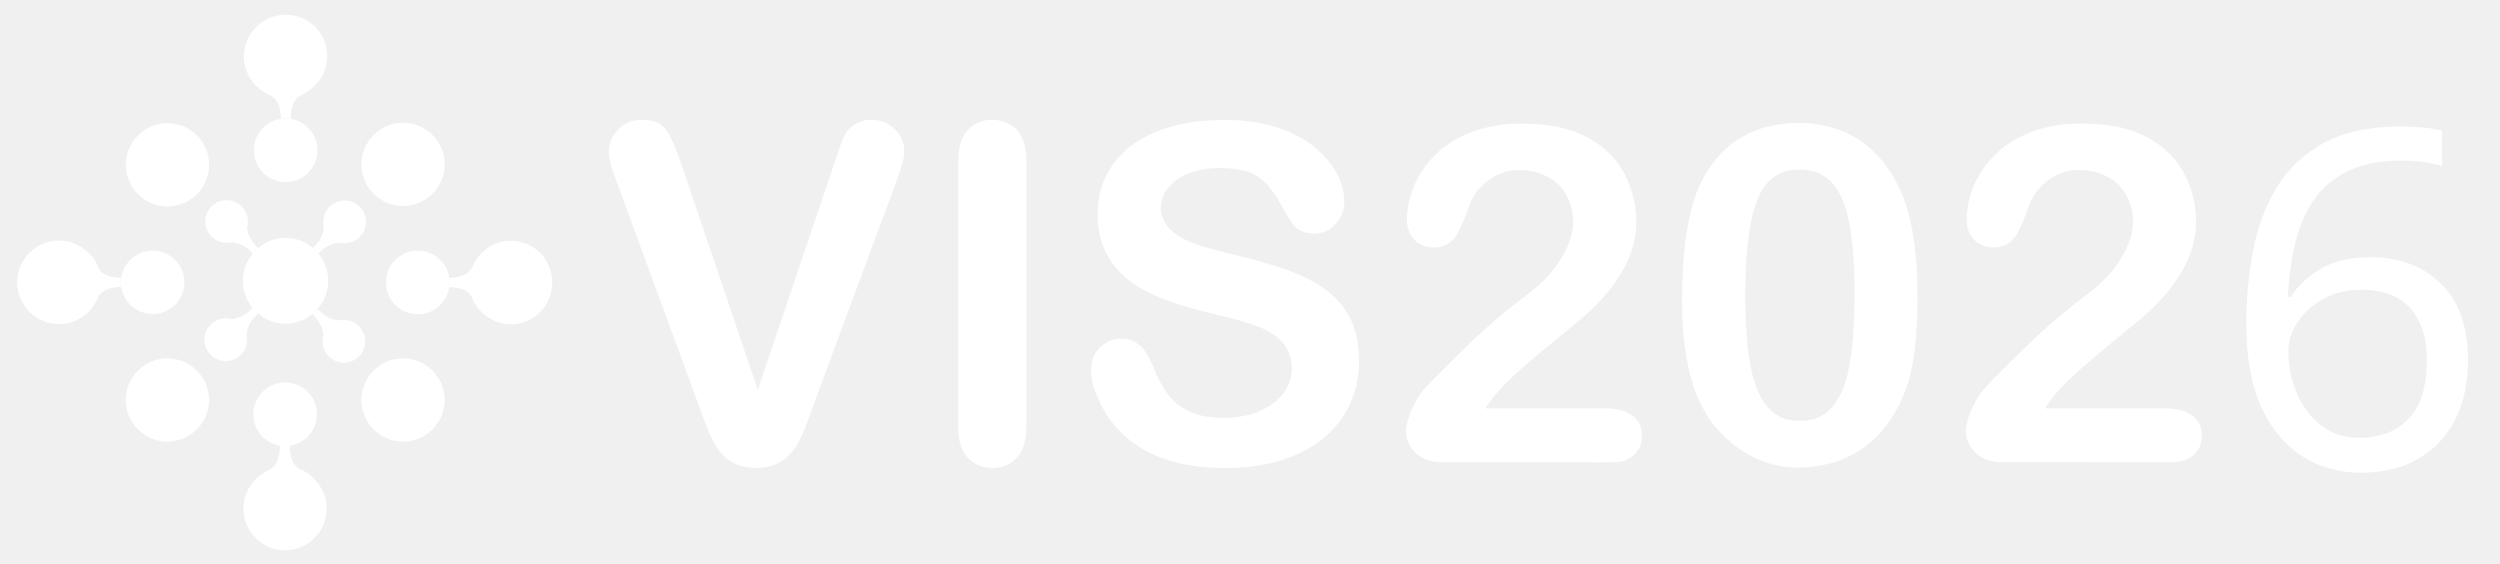
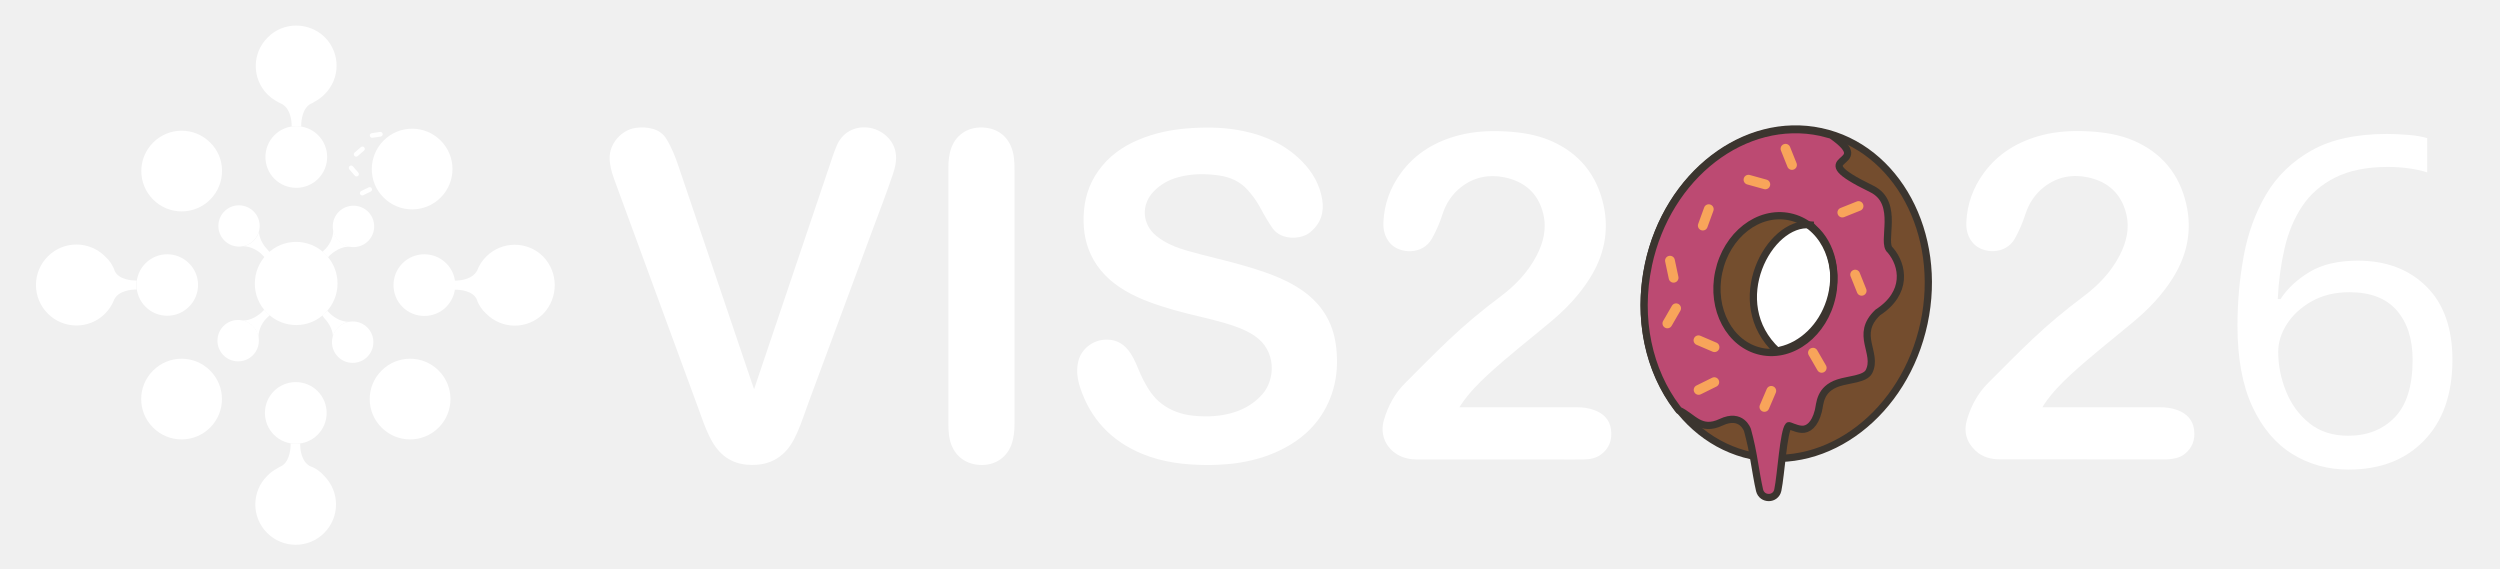
- <svg xmlns="http://www.w3.org/2000/svg" id="Layer_1" version="1.1" viewBox="0 0 482.43 108.7">
+ <svg xmlns="http://www.w3.org/2000/svg" id="Layer_1" version="1.1" viewBox="0 0 497.56 113.18">
  <defs>
    <style>
+       .st0 {
+         fill: none;
+       }
+ 
      .st0, .st1 {
-         fill: #ffffff;
+         stroke: #3b352f;
+         stroke-miterlimit: 10;
+         stroke-width: 1.44px;
      }

      .st2 {
-         fill: #ffffff;
+         fill: #bd4a72;
      }

-       .st3, .st1 {
-         isolation: isolate;
+       .st3 {
+         fill: #744d2e;
      }

-       .st4 {
-         fill: #ffffff;
+       .st4, .st5 {
+         fill: #df6826;
      }

-       .st1 {
+       .st6 {
+         fill: #693a19;
+       }
+ 
+       .st7 {
+         fill: #744e2e;
+       }
+ 
+       .st8, .st1 {
+         fill: #fff;
+       }
+ 
+       .st9 {
+         fill: #f8a45a;
+       }
+ 
+       .st10 {
+         fill: #bc4a72;
+       }
+ 
+       .st5 {
        font-family: ArialRoundedMTBold, 'Arial Rounded MT Bold';
        font-size: 91px;
      }

-       .st5 {
+       .white {
        fill: #ffffff;
      }
    </style>
  </defs>
-   <g id="Layer_2">
-     <g id="Group_21">
-       <g id="Graphic_681">
-         <path class="st0" d="M23.37,53.59h-.15c-.89,0-3.43-.18-4.23-1.9-.36-1.11-1.02-2.1-1.9-2.88-3.14-3.16-8.23-3.18-11.39-.04s-3.18,8.23-.04,11.39,8.23,3.18,11.39.04c.8-.8,1.44-1.77,1.84-2.83.89-1.81,3.5-1.99,4.42-1.99h.05c-.08-.58-.08-1.19,0-1.79" />
-       </g>
-       <g id="Graphic_651">
-         <path class="st0" d="M57.8,90.51c-1.72-.99-1.9-3.43-1.9-4.33v-.16c-.64.09-1.28.09-1.9-.02v.26c0,.99-.27,3.69-2.15,4.42-.16.07-.31.16-.46.27-.77.4-1.46.91-2.06,1.53-3.14,3.14-3.14,8.21,0,11.35,3.14,3.14,8.21,3.14,11.35,0s3.14-8.21,0-11.35h0c-.76-.89-1.76-1.59-2.88-1.97" />
-       </g>
-       <g id="Graphic_621">
-         <path class="st0" d="M104.27,48.83c-3.12-3.14-8.19-3.14-11.33-.02-.8.8-1.42,1.75-1.82,2.81-.99,1.81-3.5,1.99-4.42,1.99h-.04c.09.6.09,1.2,0,1.81h.15c.89,0,3.43.18,4.23,1.9.36,1.11,1.02,2.1,1.9,2.88,3.1,3.14,8.16,3.16,11.3.05.02-.02.04-.04.05-.05,3.04-3.18,3.04-8.2-.02-11.37" />
-       </g>
-       <g id="Graphic_591">
-         <path class="st0" d="M49.43,5.23c-3.14,3.1-3.16,8.16-.05,11.3.02.02.04.04.05.05.89.89,1.9,1.44,2.88,1.9,1.72.99,1.9,3.43,1.9,4.33v.13c.64-.09,1.28-.09,1.9.02v-.24c0-.99.27-3.69,2.15-4.42.16-.07.31-.16.46-.27.77-.4,1.46-.91,2.06-1.53,3.14-3.1,3.16-8.16.05-11.3-.02-.02-.04-.04-.05-.05-3.16-3.08-8.29-3.08-11.35.08" />
-       </g>
-       <g id="Graphic_561">
-         <path class="st5" d="M37.99,37.48c-3.14,3.14-8.21,3.14-11.35,0-3.14-3.14-3.14-8.21,0-11.35s8.21-3.14,11.35,0h0c3.15,3.06,3.15,8.19,0,11.35" />
-       </g>
-       <g id="Graphic_531">
-         <path class="st5" d="M72.11,71.51c3.14-3.14,8.21-3.14,11.35,0s3.14,8.21,0,11.35-8.21,3.14-11.35,0h0c-3.14-3.1-3.16-8.16-.05-11.3.02-.01.03-.03.05-.05" />
-       </g>
-       <g id="Graphic_501">
-         <path class="st5" d="M72.11,26.04c3.14-3.14,8.21-3.14,11.35,0s3.14,8.21,0,11.35c-3.14,3.14-8.21,3.14-11.35,0h0c-3.14-3.07-3.14-8.2,0-11.35" />
-       </g>
-       <g id="Graphic_471">
-         <path class="st5" d="M26.63,71.51c3.14-3.14,8.21-3.14,11.35,0s3.14,8.21,0,11.35-8.21,3.14-11.35,0h0c-3.14-3.1-3.16-8.16-.05-11.3.02-.01.04-.03.05-.05" />
-       </g>
-       <g id="Graphic_441">
-         <path class="st0" d="M33.77,58.81c-2.39,2.39-6.26,2.39-8.65,0s-2.39-6.26,0-8.65,6.26-2.39,8.65,0h0c2.41,2.34,2.41,6.26,0,8.65" />
-       </g>
-       <g id="Graphic_411">
-         <path class="st0" d="M59.47,33.35c-2.39,2.39-6.3,2.39-8.69,0s-2.39-6.3,0-8.69,6.3-2.39,8.69,0h0c2.39,2.39,2.41,6.26.02,8.67l-.02.02" />
-       </g>
-       <g id="Graphic_381">
-         <path class="st0" d="M84.96,58.85c-2.39,2.39-6.3,2.39-8.69,0s-2.39-6.3,0-8.69,6.3-2.39,8.69,0h0c2.41,2.34,2.41,6.26,0,8.69" />
-       </g>
-       <g id="Graphic_351">
-         <path class="st0" d="M59.37,84.29c-2.39,2.39-6.3,2.39-8.69,0s-2.39-6.3,0-8.69,6.3-2.39,8.69,0h0c2.39,2.39,2.41,6.26.02,8.67l-.02.02" />
-       </g>
-       <g id="Graphic_321">
-         <path class="st2" d="M49.43,47.48c-.57-.57-1.68-2.04-1.73-3.56-.44,1.46-1.64,2.55-3.14,2.85,1.75,0,3.28,1.13,3.8,1.72l.49.49c.16-.2.33-.38.51-.57.16-.16.35-.33.51-.47-.17-.13-.31-.28-.44-.46" />
-       </g>
-       <g id="Graphic_291">
-         <path class="st2" d="M62.48,43.41c.13,1.86-1.09,3.52-1.72,4.05l-.42.42c.18.16.36.31.55.49.18.18.36.38.53.6l.35-.35c.64-.64,2.43-1.99,4.14-1.72h.47c-1.97-.06-3.61-1.54-3.9-3.49" />
-       </g>
-       <g id="Graphic_261">
-         <path class="st2" d="M62.42,64.71c.44-1.51,1.68-2.65,3.23-2.92-1.82.09-3.45-1.19-3.98-1.81l-.4-.4c-.13.15-.26.29-.38.42-.18.18-.38.36-.58.53.11.18.24.36.38.53.56.58,1.71,2.09,1.73,3.65" />
-       </g>
-       <g id="Graphic_231">
-         <path class="st2" d="M49.34,60.02c-.2-.2-.4-.42-.58-.62l-.42.42c-.6.6-2.24,1.82-3.89,1.72,1.7.38,2.96,1.81,3.16,3.54-.15-1.86,1.09-3.56,1.72-4.09l.51-.51c-.17-.15-.34-.3-.5-.46" />
-       </g>
-       <g id="Graphic_201">
-         <path class="st2" d="M47.84,42.73c0,2.26-1.84,4.11-4.11,4.11s-4.11-1.84-4.11-4.11,1.84-4.11,4.11-4.11h0c2.27.03,4.11,1.85,4.11,4.11" />
-       </g>
-       <g id="Graphic_171">
-         <path class="st2" d="M70.63,42.82c0,2.28-1.84,4.12-4.12,4.12s-4.12-1.84-4.12-4.12,1.84-4.12,4.12-4.12,4.12,1.84,4.12,4.12h0" />
-       </g>
-       <g id="Graphic_141">
-         <path class="st2" d="M70.47,65.86c0,2.28-1.84,4.12-4.12,4.12s-4.12-1.84-4.12-4.12,1.84-4.12,4.12-4.12c2.28-.01,4.12,1.83,4.12,4.12h0" />
-       </g>
-       <g id="Graphic_111">
-         <path class="st2" d="M47.68,65.56c0,2.28-1.84,4.12-4.12,4.12s-4.12-1.84-4.12-4.12,1.84-4.12,4.12-4.12h0c2.27,0,4.12,1.84,4.12,4.12h0" />
-       </g>
-       <g id="Graphic_81">
-         <path class="st4" d="M49.3,48.34c3.14-3.21,8.29-3.25,11.5-.11.04.04.07.07.11.11,3.23,3.21,3.23,8.45.02,11.66l-.02.02c-3.14,3.21-8.29,3.25-11.5.11-.04-.04-.07-.07-.11-.11-3.23-3.16-3.23-8.45,0-11.68" />
-       </g>
+   <g id="Group_2">
+     <g id="Graphic_68">
+       <path class="white" d="M27.21,55.83h-.15c-.89,0-3.43-.18-4.23-1.9-.36-1.11-1.02-2.1-1.9-2.88-3.14-3.16-8.23-3.18-11.39-.04s-3.18,8.23-.04,11.39,8.23,3.18,11.39.04c.8-.8,1.44-1.77,1.84-2.83.89-1.81,3.5-1.99,4.42-1.99h.05c-.08-.58-.08-1.19.01-1.79" />
    </g>
-     <path class="st5" d="M236.37,90.31c-4.42-.03-8.76-.52-12.88-2.22-6.08-2.51-10.24-6.86-12.33-13.11-.58-1.75-.85-3.57-.37-5.41.6-2.35,2.81-4.06,5.22-4.2,2.8-.16,4.49,1.33,5.7,3.62.76,1.43,1.25,2.97,2,4.4.94,1.78,1.98,3.47,3.63,4.71,1.88,1.42,4.01,2.17,6.33,2.4,2.75.27,5.48.15,8.13-.69,2.18-.69,4.05-1.84,5.58-3.56,2.61-2.94,2.9-8.69-1.55-11.67-1.81-1.21-3.8-1.9-5.85-2.51-3.37-1-6.83-1.64-10.2-2.62-3.34-.97-6.65-2.05-9.67-3.83-2.98-1.75-5.4-4.07-6.87-7.24-1.26-2.73-1.59-5.63-1.35-8.61.26-3.39,1.47-6.39,3.63-9,2.27-2.75,5.22-4.5,8.53-5.7,3.06-1.11,6.22-1.65,9.46-1.83,3.44-.2,6.86-.1,10.24.63,4.4.94,8.35,2.76,11.54,6.01,2.08,2.11,3.51,4.57,4.01,7.52.45,2.61-.27,4.8-2.32,6.54-1.78,1.53-5.82,1.7-7.53-.73-.92-1.31-1.71-2.69-2.46-4.1-.68-1.28-1.53-2.44-2.5-3.53-1.52-1.7-3.45-2.56-5.67-2.89-2.76-.4-5.5-.39-8.2.35-1.85.51-3.49,1.41-4.83,2.8-2.57,2.66-2.36,6.53.51,8.87,1.8,1.47,3.93,2.31,6.14,2.95,3.69,1.07,7.46,1.85,11.16,2.93,3.21.93,6.39,1.95,9.37,3.53,3.29,1.74,6,4.08,7.65,7.48.99,2.04,1.43,4.21,1.58,6.46.19,2.77-.08,5.47-.98,8.09-1.69,4.92-4.98,8.45-9.55,10.85-3.21,1.69-6.64,2.62-10.23,3.04-1.67.17-3.36.28-5.07.27h0Z" />
-     <path class="st0" d="M370.02,57.41c.04,2.72-.09,5.44-.33,8.15-.37,4.22-1.13,8.35-3.02,12.19-2.88,5.86-7.26,10.06-13.67,11.71-7.29,1.87-13.93.42-19.63-4.64-3.41-3.03-5.57-6.85-6.86-11.19-.89-3.02-1.38-6.11-1.65-9.24-.25-2.9-.33-5.8-.25-8.71.13-4.9.46-9.79,1.59-14.58.88-3.76,2.35-7.24,4.82-10.25,2.96-3.62,6.78-5.81,11.36-6.68,3.75-.71,7.49-.62,11.18.44,5.35,1.54,9.17,4.97,11.92,9.71,1.92,3.3,2.99,6.88,3.63,10.61.47,2.73.72,5.49.84,8.25.05,1.41.04,2.82.07,4.23h0ZM336.79,57.38c.02,3.18.13,6.99.62,10.78.32,2.5.8,4.97,1.81,7.3,1.35,3.1,3.4,5.35,6.99,5.7,3.22.31,5.95-.57,7.89-3.32,1.66-2.35,2.4-5.04,2.87-7.82.69-4.02.83-8.08.89-12.14.05-3.39-.05-6.78-.36-10.16-.21-2.29-.52-4.56-1.13-6.79-.45-1.63-1.08-3.18-2.01-4.59-1.55-2.34-3.78-3.46-6.53-3.6-1.69-.09-3.32.16-4.82.99-1.85,1.03-3,2.66-3.78,4.57-1.21,2.95-1.69,6.07-2.01,9.21-.32,3.06-.43,6.15-.43,9.87h0Z" />
-     <path class="st5" d="M146.24,75.22c.46-1.38.9-2.68,1.34-3.98,4.78-14.15,9.55-28.29,14.33-42.44.24-.7.5-1.39.79-2.07,1.07-2.53,3.44-3.89,6.21-3.58,2.75.31,5.1,2.42,5.51,5,.24,1.48-.09,2.91-.56,4.3-1.27,3.79-2.72,7.51-4.11,11.25-4.2,11.34-8.42,22.68-12.62,34.03-.75,2.01-1.39,4.07-2.26,6.03-.72,1.62-1.55,3.16-2.91,4.37-2.06,1.84-4.51,2.34-7.18,2.11-3.71-.33-5.97-2.55-7.49-5.74-.9-1.88-1.56-3.86-2.27-5.81-3.02-8.24-6.05-16.47-9.08-24.71-2.53-6.88-5.06-13.76-7.58-20.65-.48-1.33-.85-2.69-.87-4.12-.04-2.84,2.32-5.57,5.14-5.99,1.2-.18,2.38-.13,3.54.21,1.13.33,2.01.99,2.63,1.99,1.06,1.73,1.78,3.61,2.43,5.52,4.95,14.6,9.89,29.21,14.84,43.81.04.15.09.27.17.47h0Z" />
-     <path class="st0" d="M286.62,78.81h23.3c1.25,0,2.48.15,3.66.61,1.73.68,2.93,1.86,3.2,3.76.29,2.04-.29,3.8-2.01,5.06-1,.73-2.18.94-3.39.96-1.56.03-3.13.01-4.69.01h-28.37c-1.42,0-2.78-.24-4.02-.97-2.46-1.47-3.53-4.16-2.69-6.96.82-2.72,2.11-5.18,4.15-7.22,2.91-2.91,5.8-5.86,8.79-8.69,3.23-3.06,6.63-5.89,10.19-8.55,2.94-2.2,5.48-4.82,7.21-8.12,1.39-2.65,2.08-5.45,1.35-8.41-1-4.05-3.7-6.42-7.73-7.24-3.11-.63-6.03-.05-8.58,1.92-1.82,1.41-3.03,3.24-3.74,5.44-.54,1.68-1.23,3.29-2.1,4.84-1.89,3.35-6.49,3.02-8.32.92-1.05-1.21-1.4-2.63-1.34-4.16.15-3.6,1.34-6.87,3.46-9.78,2.91-3.99,6.91-6.35,11.63-7.56,3.1-.8,6.27-.93,9.46-.74,2.97.18,5.89.63,8.64,1.8,5.83,2.48,9.38,6.92,10.67,13.07,1.07,5.13.01,9.91-2.78,14.35-2.09,3.33-4.75,6.11-7.75,8.62-4.15,3.47-8.43,6.8-12.42,10.45-2.04,1.87-3.96,3.84-5.5,6.15-.07.11-.15.24-.28.44h0Z" />
-     <path class="st0" d="M394.66,78.81h23.26c1.27,0,2.52.14,3.71.61,1.73.68,2.92,1.87,3.19,3.76.29,2.05-.3,3.79-2.02,5.05-.93.68-2.03.86-3.14.95-.18.01-.37.01-.56.01-10.95,0-21.91,0-32.86-.01-1.81,0-3.51-.42-4.88-1.7-1.85-1.72-2.43-3.83-1.71-6.24.82-2.74,2.14-5.2,4.19-7.25,2.9-2.9,5.77-5.83,8.75-8.65,3.23-3.06,6.63-5.89,10.19-8.55,2.94-2.2,5.48-4.82,7.2-8.12,1.38-2.63,2.07-5.42,1.35-8.36-.99-4.05-3.68-6.44-7.7-7.27-3.12-.64-6.06-.07-8.63,1.92-1.82,1.41-3.03,3.25-3.74,5.44-.54,1.66-1.22,3.26-2.07,4.8-1.88,3.39-6.5,3.07-8.35.94-1.05-1.21-1.4-2.63-1.33-4.16.15-3.6,1.34-6.87,3.46-9.77,2.91-3.99,6.92-6.34,11.64-7.56,3.09-.79,6.23-.92,9.41-.74,3.02.18,5.99.64,8.78,1.84,5.6,2.41,9.09,6.67,10.46,12.54,1.24,5.29.21,10.24-2.68,14.84-2.09,3.33-4.75,6.11-7.75,8.62-4.15,3.47-8.43,6.8-12.42,10.45-2.02,1.85-3.93,3.82-5.47,6.11-.07.15-.15.29-.28.5h0Z" />
-     <path class="st5" d="M198.07,56.66v25.51c0,1.39-.13,2.75-.6,4.06-1.08,2.96-3.83,4.42-6.91,4.01-3.1-.41-5.12-2.64-5.52-5.86-.09-.74-.13-1.47-.13-2.21V31.19c0-1.39.12-2.75.61-4.06,1.02-2.73,3.6-4.32,6.8-3.95,2.98.34,5.21,2.36,5.65,6.06.09.79.1,1.57.1,2.36v25.06h0Z" />
-     <g class="st3">
-       <text class="st1" transform="translate(428.47 90.31)">
-         <tspan x="0" y="0">6</tspan>
-       </text>
+     <g id="Graphic_65">
+       <path class="white" d="M61.64,92.75c-1.72-.99-1.9-3.43-1.9-4.33v-.16c-.64.09-1.28.09-1.9-.02v.26c0,.99-.27,3.69-2.15,4.42-.16.07-.31.16-.46.27-.77.4-1.46.91-2.06,1.53-3.14,3.14-3.14,8.21,0,11.35,3.14,3.14,8.21,3.14,11.35,0s3.14-8.21,0-11.35h0c-.76-.89-1.76-1.59-2.88-1.97" />
+     </g>
+     <g id="Graphic_62">
+       <path class="white" d="M108.11,51.07c-3.12-3.14-8.19-3.14-11.33-.02-.8.8-1.42,1.75-1.82,2.81-.99,1.81-3.5,1.99-4.42,1.99h-.04c.09.6.09,1.2,0,1.81h.15c.89,0,3.43.18,4.23,1.9.36,1.11,1.02,2.1,1.9,2.88,3.1,3.14,8.16,3.16,11.3.05.02-.02.04-.04.05-.05,3.04-3.18,3.04-8.2-.02-11.37" />
+     </g>
+     <g id="Graphic_59">
+       <path class="white" d="M53.27,7.47c-3.14,3.1-3.16,8.16-.05,11.3.02.02.04.04.05.05.89.89,1.9,1.44,2.88,1.9,1.72.99,1.9,3.43,1.9,4.33v.13c.64-.09,1.28-.09,1.9.02v-.24c0-.99.27-3.69,2.15-4.42.16-.07.31-.16.46-.27.77-.4,1.46-.91,2.06-1.53,3.14-3.1,3.16-8.16.05-11.3-.02-.02-.04-.04-.05-.05-3.16-3.08-8.29-3.08-11.35.08" />
+     </g>
+     <g id="Graphic_56">
+       <path class="white" d="M41.83,39.72c-3.14,3.14-8.21,3.14-11.35,0-3.14-3.14-3.14-8.21,0-11.35s8.21-3.14,11.35,0h0c3.15,3.06,3.15,8.19,0,11.35" />
+     </g>
+     <g id="Graphic_53">
+       <path class="white" d="M75.95,73.75c3.14-3.14,8.21-3.14,11.35,0s3.14,8.21,0,11.35-8.21,3.14-11.35,0h0c-3.14-3.1-3.16-8.16-.05-11.3.02-.01.03-.03.05-.05" />
+     </g>
+     <g id="Graphic_50">
+       <path class="white" d="M76.35,27.97c3.14-3.14,8.21-3.14,11.35,0s3.14,8.21,0,11.35c-3.14,3.14-8.21,3.14-11.35,0h0c-3.14-3.07-3.14-8.2,0-11.35" />
+     </g>
+     <g id="Graphic_47">
+       <path class="white" d="M30.47,73.75c3.14-3.14,8.21-3.14,11.35,0s3.14,8.21,0,11.35-8.21,3.14-11.35,0h0c-3.14-3.1-3.16-8.16-.05-11.3.02-.01.04-.03.05-.05" />
+     </g>
+     <g id="Graphic_44">
+       <path class="white" d="M37.61,61.05c-2.39,2.39-6.26,2.39-8.65,0s-2.39-6.26,0-8.65,6.26-2.39,8.65,0h0c2.41,2.34,2.41,6.26,0,8.65" />
+     </g>
+     <g id="Graphic_41">
+       <path class="white" d="M63.31,35.59c-2.39,2.39-6.3,2.39-8.69,0s-2.39-6.3,0-8.69,6.3-2.39,8.69,0h0c2.39,2.39,2.41,6.26.02,8.67l-.02.02" />
+     </g>
+     <g id="Graphic_38">
+       <path class="white" d="M88.8,61.09c-2.39,2.39-6.3,2.39-8.69,0s-2.39-6.3,0-8.69,6.3-2.39,8.69,0h0c2.41,2.34,2.41,6.26,0,8.69" />
+     </g>
+     <g id="Graphic_35">
+       <path class="white" d="M63.21,86.53c-2.39,2.39-6.3,2.39-8.69,0s-2.39-6.3,0-8.69,6.3-2.39,8.69,0h0c2.39,2.39,2.41,6.26.02,8.67l-.02.02" />
+     </g>
+     <g id="Graphic_32">
+       <path class="white" d="M53.27,49.72c-.57-.57-1.68-2.04-1.73-3.56-.44,1.46-1.64,2.55-3.14,2.85,1.75,0,3.28,1.13,3.8,1.72l.49.49c.16-.2.33-.38.51-.57.16-.16.35-.33.51-.47-.17-.13-.31-.28-.44-.46" />
+     </g>
+     <g id="Graphic_29">
+       <path class="white" d="M66.32,45.65c.13,1.86-1.09,3.52-1.72,4.05l-.42.42c.18.16.36.31.55.49.18.18.36.38.53.6l.35-.35c.64-.64,2.43-1.99,4.14-1.72h.47c-1.97-.06-3.61-1.54-3.9-3.49" />
+     </g>
+     <g id="Graphic_26">
+       <path class="white" d="M66.26,66.95c.44-1.51,1.68-2.65,3.23-2.92-1.82.09-3.45-1.19-3.98-1.81l-.4-.4c-.13.15-.26.29-.38.42-.18.18-.38.36-.58.53.11.18.24.36.38.53.56.58,1.71,2.09,1.73,3.65" />
+     </g>
+     <g id="Graphic_23">
+       <path class="white" d="M53.18,62.26c-.2-.2-.4-.42-.58-.62l-.42.42c-.6.6-2.24,1.82-3.89,1.72,1.7.38,2.96,1.81,3.16,3.54-.15-1.86,1.09-3.56,1.72-4.09l.51-.51c-.17-.15-.34-.3-.5-.46" />
+     </g>
+     <g id="Graphic_20">
+       <path class="white" d="M51.68,44.97c0,2.26-1.84,4.11-4.11,4.11s-4.11-1.84-4.11-4.11,1.84-4.11,4.11-4.11h0c2.27.03,4.11,1.85,4.11,4.11" />
+     </g>
+     <g id="Graphic_17">
+       <path class="white" d="M74.47,45.06c0,2.28-1.84,4.12-4.12,4.12s-4.12-1.84-4.12-4.12,1.84-4.12,4.12-4.12,4.12,1.84,4.12,4.12h0" />
+     </g>
+     <g id="Graphic_14">
+       <path class="white" d="M74.31,68.1c0,2.28-1.84,4.12-4.12,4.12s-4.12-1.84-4.12-4.12,1.84-4.12,4.12-4.12c2.28-.01,4.12,1.83,4.12,4.12h0" />
+     </g>
+     <g id="Graphic_11">
+       <path class="white" d="M51.52,67.8c0,2.28-1.84,4.12-4.12,4.12s-4.12-1.84-4.12-4.12,1.84-4.12,4.12-4.12h0c2.27,0,4.12,1.84,4.12,4.12h0" />
+     </g>
+     <g id="Graphic_8">
+       <path class="white" d="M53.14,50.58c3.14-3.21,8.29-3.25,11.5-.11.04.04.07.07.11.11,3.23,3.21,3.23,8.45.02,11.66l-.02.02c-3.14,3.21-8.29,3.25-11.5.11-.04-.04-.07-.07-.11-.11-3.23-3.16-3.23-8.45,0-11.68" />
    </g>
  </g>
+   <path class="white" d="M240.21,92.55c-4.42-.03-8.76-.52-12.88-2.22-6.08-2.51-10.24-6.86-12.33-13.11-.58-1.75-.85-3.57-.37-5.41.6-2.35,2.81-4.06,5.22-4.2,2.8-.16,4.49,1.33,5.7,3.62.76,1.43,1.25,2.97,2,4.4.94,1.78,1.98,3.47,3.63,4.71,1.88,1.42,4.01,2.17,6.33,2.4,2.75.27,5.48.15,8.13-.69,2.18-.69,4.05-1.84,5.58-3.56,2.61-2.94,2.9-8.69-1.55-11.67-1.81-1.21-3.8-1.9-5.85-2.51-3.37-1-6.83-1.64-10.2-2.62-3.34-.97-6.65-2.05-9.67-3.83-2.98-1.75-5.4-4.07-6.87-7.24-1.26-2.73-1.59-5.63-1.35-8.61.26-3.39,1.47-6.39,3.63-9,2.27-2.75,5.22-4.5,8.53-5.7,3.06-1.11,6.22-1.65,9.46-1.83,3.44-.2,6.86-.1,10.24.63,4.4.94,8.35,2.76,11.54,6.01,2.08,2.11,3.51,4.57,4.01,7.52.45,2.61-.27,4.8-2.32,6.54-1.78,1.53-5.82,1.7-7.53-.73-.92-1.31-1.71-2.69-2.46-4.1-.68-1.28-1.53-2.44-2.5-3.53-1.52-1.7-3.45-2.56-5.67-2.89-2.76-.4-5.5-.39-8.2.35-1.85.51-3.49,1.41-4.83,2.8-2.57,2.66-2.36,6.53.51,8.87,1.8,1.47,3.93,2.31,6.14,2.95,3.69,1.07,7.46,1.85,11.16,2.93,3.21.93,6.39,1.95,9.37,3.53,3.29,1.74,6,4.08,7.65,7.48.99,2.04,1.43,4.21,1.58,6.46.19,2.77-.08,5.47-.98,8.09-1.69,4.92-4.98,8.45-9.55,10.85-3.21,1.69-6.64,2.62-10.23,3.04-1.67.17-3.36.28-5.07.27Z" />
+   <path class="white" d="M150.08,77.46c.46-1.38.9-2.68,1.34-3.98,4.78-14.15,9.55-28.29,14.33-42.44.24-.7.5-1.39.79-2.07,1.07-2.53,3.44-3.89,6.21-3.58,2.75.31,5.1,2.42,5.51,5,.24,1.48-.09,2.91-.56,4.3-1.27,3.79-2.72,7.51-4.11,11.25-4.2,11.34-8.42,22.68-12.62,34.03-.75,2.01-1.39,4.07-2.26,6.03-.72,1.62-1.55,3.16-2.91,4.37-2.06,1.84-4.51,2.34-7.18,2.11-3.71-.33-5.97-2.55-7.49-5.74-.9-1.88-1.56-3.86-2.27-5.81-3.02-8.24-6.05-16.47-9.08-24.71-2.53-6.88-5.06-13.76-7.58-20.65-.48-1.33-.85-2.69-.87-4.12-.04-2.84,2.32-5.57,5.14-5.99,1.2-.18,2.38-.13,3.54.21,1.13.33,2.01.99,2.63,1.99,1.06,1.73,1.78,3.61,2.43,5.52,4.95,14.6,9.89,29.21,14.84,43.81.04.15.09.27.17.47Z" />
+   <path class="white" d="M290.46,81.05h23.3c1.25,0,2.48.15,3.66.61,1.73.68,2.93,1.86,3.2,3.76.29,2.04-.29,3.8-2.01,5.06-1,.73-2.18.94-3.39.96-1.56.03-3.13.01-4.69.01h-28.37c-1.42,0-2.78-.24-4.02-.97-2.46-1.47-3.53-4.16-2.69-6.96.82-2.72,2.11-5.18,4.15-7.22,2.91-2.91,5.8-5.86,8.79-8.69,3.23-3.06,6.63-5.89,10.19-8.55,2.94-2.2,5.48-4.82,7.21-8.12,1.39-2.65,2.08-5.45,1.35-8.41-1-4.05-3.7-6.42-7.73-7.24-3.11-.63-6.03-.05-8.58,1.92-1.82,1.41-3.03,3.24-3.74,5.44-.54,1.68-1.23,3.29-2.1,4.84-1.89,3.35-6.49,3.02-8.32.92-1.05-1.21-1.4-2.63-1.34-4.16.15-3.6,1.34-6.87,3.46-9.78,2.91-3.99,6.91-6.35,11.63-7.56,3.1-.8,6.27-.93,9.46-.74,2.97.18,5.89.63,8.64,1.8,5.83,2.48,9.38,6.92,10.67,13.07,1.07,5.13.01,9.91-2.78,14.35-2.09,3.33-4.75,6.11-7.75,8.62-4.15,3.47-8.43,6.8-12.42,10.45-2.04,1.87-3.96,3.84-5.5,6.15-.07.11-.15.24-.28.44Z" />
+   <path class="white" d="M406.5,81.05h23.26c1.27,0,2.52.14,3.71.61,1.73.68,2.92,1.87,3.19,3.76.29,2.05-.3,3.79-2.02,5.05-.93.68-2.03.86-3.14.95-.18.01-.37.01-.56.01-10.95,0-21.91,0-32.86-.01-1.81,0-3.51-.42-4.88-1.7-1.85-1.72-2.43-3.83-1.71-6.24.82-2.74,2.14-5.2,4.19-7.25,2.9-2.9,5.77-5.83,8.75-8.65,3.23-3.06,6.63-5.89,10.19-8.55,2.94-2.2,5.48-4.82,7.2-8.12,1.38-2.63,2.07-5.42,1.35-8.36-.99-4.05-3.68-6.44-7.7-7.27-3.12-.64-6.06-.07-8.63,1.92-1.82,1.41-3.03,3.25-3.74,5.44-.54,1.66-1.22,3.26-2.07,4.8-1.88,3.39-6.5,3.07-8.35.94-1.05-1.21-1.4-2.63-1.33-4.16.15-3.6,1.34-6.87,3.46-9.77,2.91-3.99,6.92-6.34,11.64-7.56,3.09-.79,6.23-.92,9.41-.74,3.02.18,5.99.64,8.78,1.84,5.6,2.41,9.09,6.67,10.46,12.54,1.24,5.29.21,10.24-2.68,14.84-2.09,3.33-4.75,6.11-7.75,8.62-4.15,3.47-8.43,6.8-12.42,10.45-2.02,1.85-3.93,3.82-5.47,6.11-.07.15-.15.29-.28.5Z" />
+   <path class="white" d="M201.91,58.9v25.51c0,1.39-.13,2.75-.6,4.06-1.08,2.96-3.83,4.42-6.91,4.01-3.1-.41-5.12-2.64-5.52-5.86-.09-.74-.13-1.47-.13-2.21v-50.98c0-1.39.12-2.75.61-4.06,1.02-2.73,3.6-4.32,6.8-3.95,2.98.34,5.21,2.36,5.65,6.06.09.79.1,1.57.1,2.36,0,8.36,0,16.71,0,25.06Z" />
+   <text class="white st5" transform="translate(440.31 92.55)">
+     <tspan x="0" y="0">6</tspan>
+   </text>
+   <ellipse class="st3" cx="355.5" cy="58.45" rx="32.98" ry="28.04" transform="translate(224.01 393.87) rotate(-77.93)" />
+   <ellipse class="st0" cx="355.5" cy="58.45" rx="32.98" ry="28.04" transform="translate(224.01 393.87) rotate(-77.93)" />
+   <path class="st10" d="M328.08,52.72c-2.29,10.7.11,21.13,5.68,28.46l.37.47c1.43.66,2.5,1.74,3.73,2.42,1.23.67,2.61.94,4.67-.03,2.05-.97,3.37-.58,4.17.05s1.09,1.5,1.09,1.5c0,0,.18.64.41,1.6.23.96.52,2.24.74,3.52s.44,2.63.66,3.85.42,2.3.6,3.03c.12.48.38.84.71,1.08.33.24.73.35,1.13.35.4,0,.8-.13,1.12-.38.32-.25.57-.61.67-1.1.16-.76.31-1.88.46-3.14s.3-2.67.47-4.01c.16-1.34.34-2.63.54-3.64s.42-1.75.67-2.01c.11-.15,1.36.62,2.6.7,1.24.09,2.61-.84,3.32-3.64.37-1.45.21-4.34,3.99-5.6,1.97-.66,5.33-.74,6.09-2.24,1.89-3.71-2.94-7.33,1.75-11.77,6.03-3.92,5.08-9.36,2.51-12.39-1.95-1.47,2.04-9.41-3.73-12.21-14.66-7.13,1.58-4.03-8.02-10.7l-2.1-.55c-15.14-3.24-30.5,8.58-34.31,26.39" />
+   <path class="st7" d="M354.81,70.34c-1.42.34-2.84.26-4.32-.05-6.23-1.33-10-8.41-8.42-15.81,1.58-7.4,7.92-12.32,14.15-10.99.94.2,1.82.53,2.63.97l.2.1c-8.23-.09-15.41,17.11-4.04,25.67l-.2.11Z" />
+   <path class="st1" d="M360.3,44.75c-8.18-.91-17.04,15.49-6.58,25.14l.59-.19c4.32-.96,8.25-4.6,9.89-9.74,1.79-5.58.37-11.3-3.19-14.49l-.71-.71Z" />
+   <rect class="st9" x="338.52" y="40.56" width="1.95" height="5.42" rx=".97" ry=".97" transform="translate(35.27 -113.51) rotate(20)" />
+   <rect class="st9" x="331.75" y="50.87" width="1.95" height="5.42" rx=".97" ry=".97" transform="translate(-3.87 70.35) rotate(-12)" />
+   <rect class="st9" x="367.31" y="38.95" width="1.95" height="5.42" rx=".97" ry=".97" transform="translate(270.07 -315.73) rotate(68.18)" />
+   <rect class="st9" x="350.86" y="76.69" width="1.95" height="5.42" rx=".97" ry=".97" transform="translate(644.02 290.87) rotate(-156.82)" />
+   <rect class="st9" x="338.66" y="74.12" width="1.95" height="5.42" rx=".97" ry=".97" transform="translate(258.02 -261.69) rotate(63.7)" />
+   <rect class="st9" x="331.75" y="60.15" width="1.95" height="5.42" rx=".97" ry=".97" transform="translate(76 -157.94) rotate(30)" />
+   <rect class="st9" x="360.72" y="68.99" width="1.95" height="5.42" rx=".97" ry=".97" transform="translate(710.78 -47.05) rotate(150)" />
+   <rect class="st9" x="355.03" y="28.51" width="1.95" height="5.42" rx=".97" ry=".97" transform="translate(13.9 134.56) rotate(-21.82)" />
+   <rect class="st9" x="348.72" y="33.53" width="1.95" height="5.42" rx=".97" ry=".97" transform="translate(478.04 -291.06) rotate(105.5)" />
+   <rect class="st9" x="338.66" y="65.7" width="1.95" height="5.42" rx=".97" ry=".97" transform="translate(143.06 353.7) rotate(-66.82)" />
+   <rect class="st9" x="368.89" y="53.55" width="1.95" height="5.42" rx=".97" ry=".97" transform="translate(5.59 141.51) rotate(-21.82)" />
+   <ellipse class="st0" cx="353.35" cy="56.54" rx="13.7" ry="11.54" transform="translate(224.18 390.26) rotate(-77.93)" />
+   <path class="st0" d="M328.08,52.72c-2.29,10.7.11,21.13,5.68,28.46l.37.47c1.43.66,2.5,1.74,3.73,2.42,1.23.67,2.61.94,4.67-.03,2.05-.97,3.37-.58,4.17.05s1.09,1.5,1.09,1.5c0,0,.18.64.41,1.6.23.96.52,2.24.74,3.52s.44,2.63.66,3.85.42,2.3.6,3.03c.12.48.38.84.71,1.08.33.24.73.35,1.13.35.4,0,.8-.13,1.12-.38.32-.25.57-.61.67-1.1.16-.76.31-1.88.46-3.14s.3-2.67.47-4.01c.16-1.34.34-2.63.54-3.64s.42-1.75.67-2.01c.11-.15,1.36.62,2.6.7,1.24.09,2.61-.84,3.32-3.64.37-1.45.21-4.34,3.99-5.6,1.97-.66,5.33-.74,6.09-2.24,1.89-3.71-2.94-7.33,1.75-11.77,6.03-3.92,5.08-9.36,2.51-12.39-1.95-1.47,2.04-9.41-3.73-12.21-14.66-7.13,1.58-4.03-8.02-10.7l-2.1-.55c-15.14-3.24-30.5,8.58-34.31,26.39" />
+   <rect class="st8" x="71.05" y="28.88" width=".93" height="2.59" rx=".47" ry=".47" transform="translate(95.5 103.99) rotate(-130.88)" />
+   <rect class="st8" x="74.41" y="25.54" width=".93" height="2.59" rx=".47" ry=".47" transform="translate(59.37 104.85) rotate(-98.47)" />
+   <rect class="st8" x="72.37" y="36.79" width=".93" height="2.59" rx=".47" ry=".47" transform="translate(70.46 120.23) rotate(-115.95)" />
+   <rect class="st8" x="69.96" y="32.74" width=".93" height="2.59" rx=".47" ry=".47" transform="translate(-5.1 54.39) rotate(-40.88)" />
</svg>
